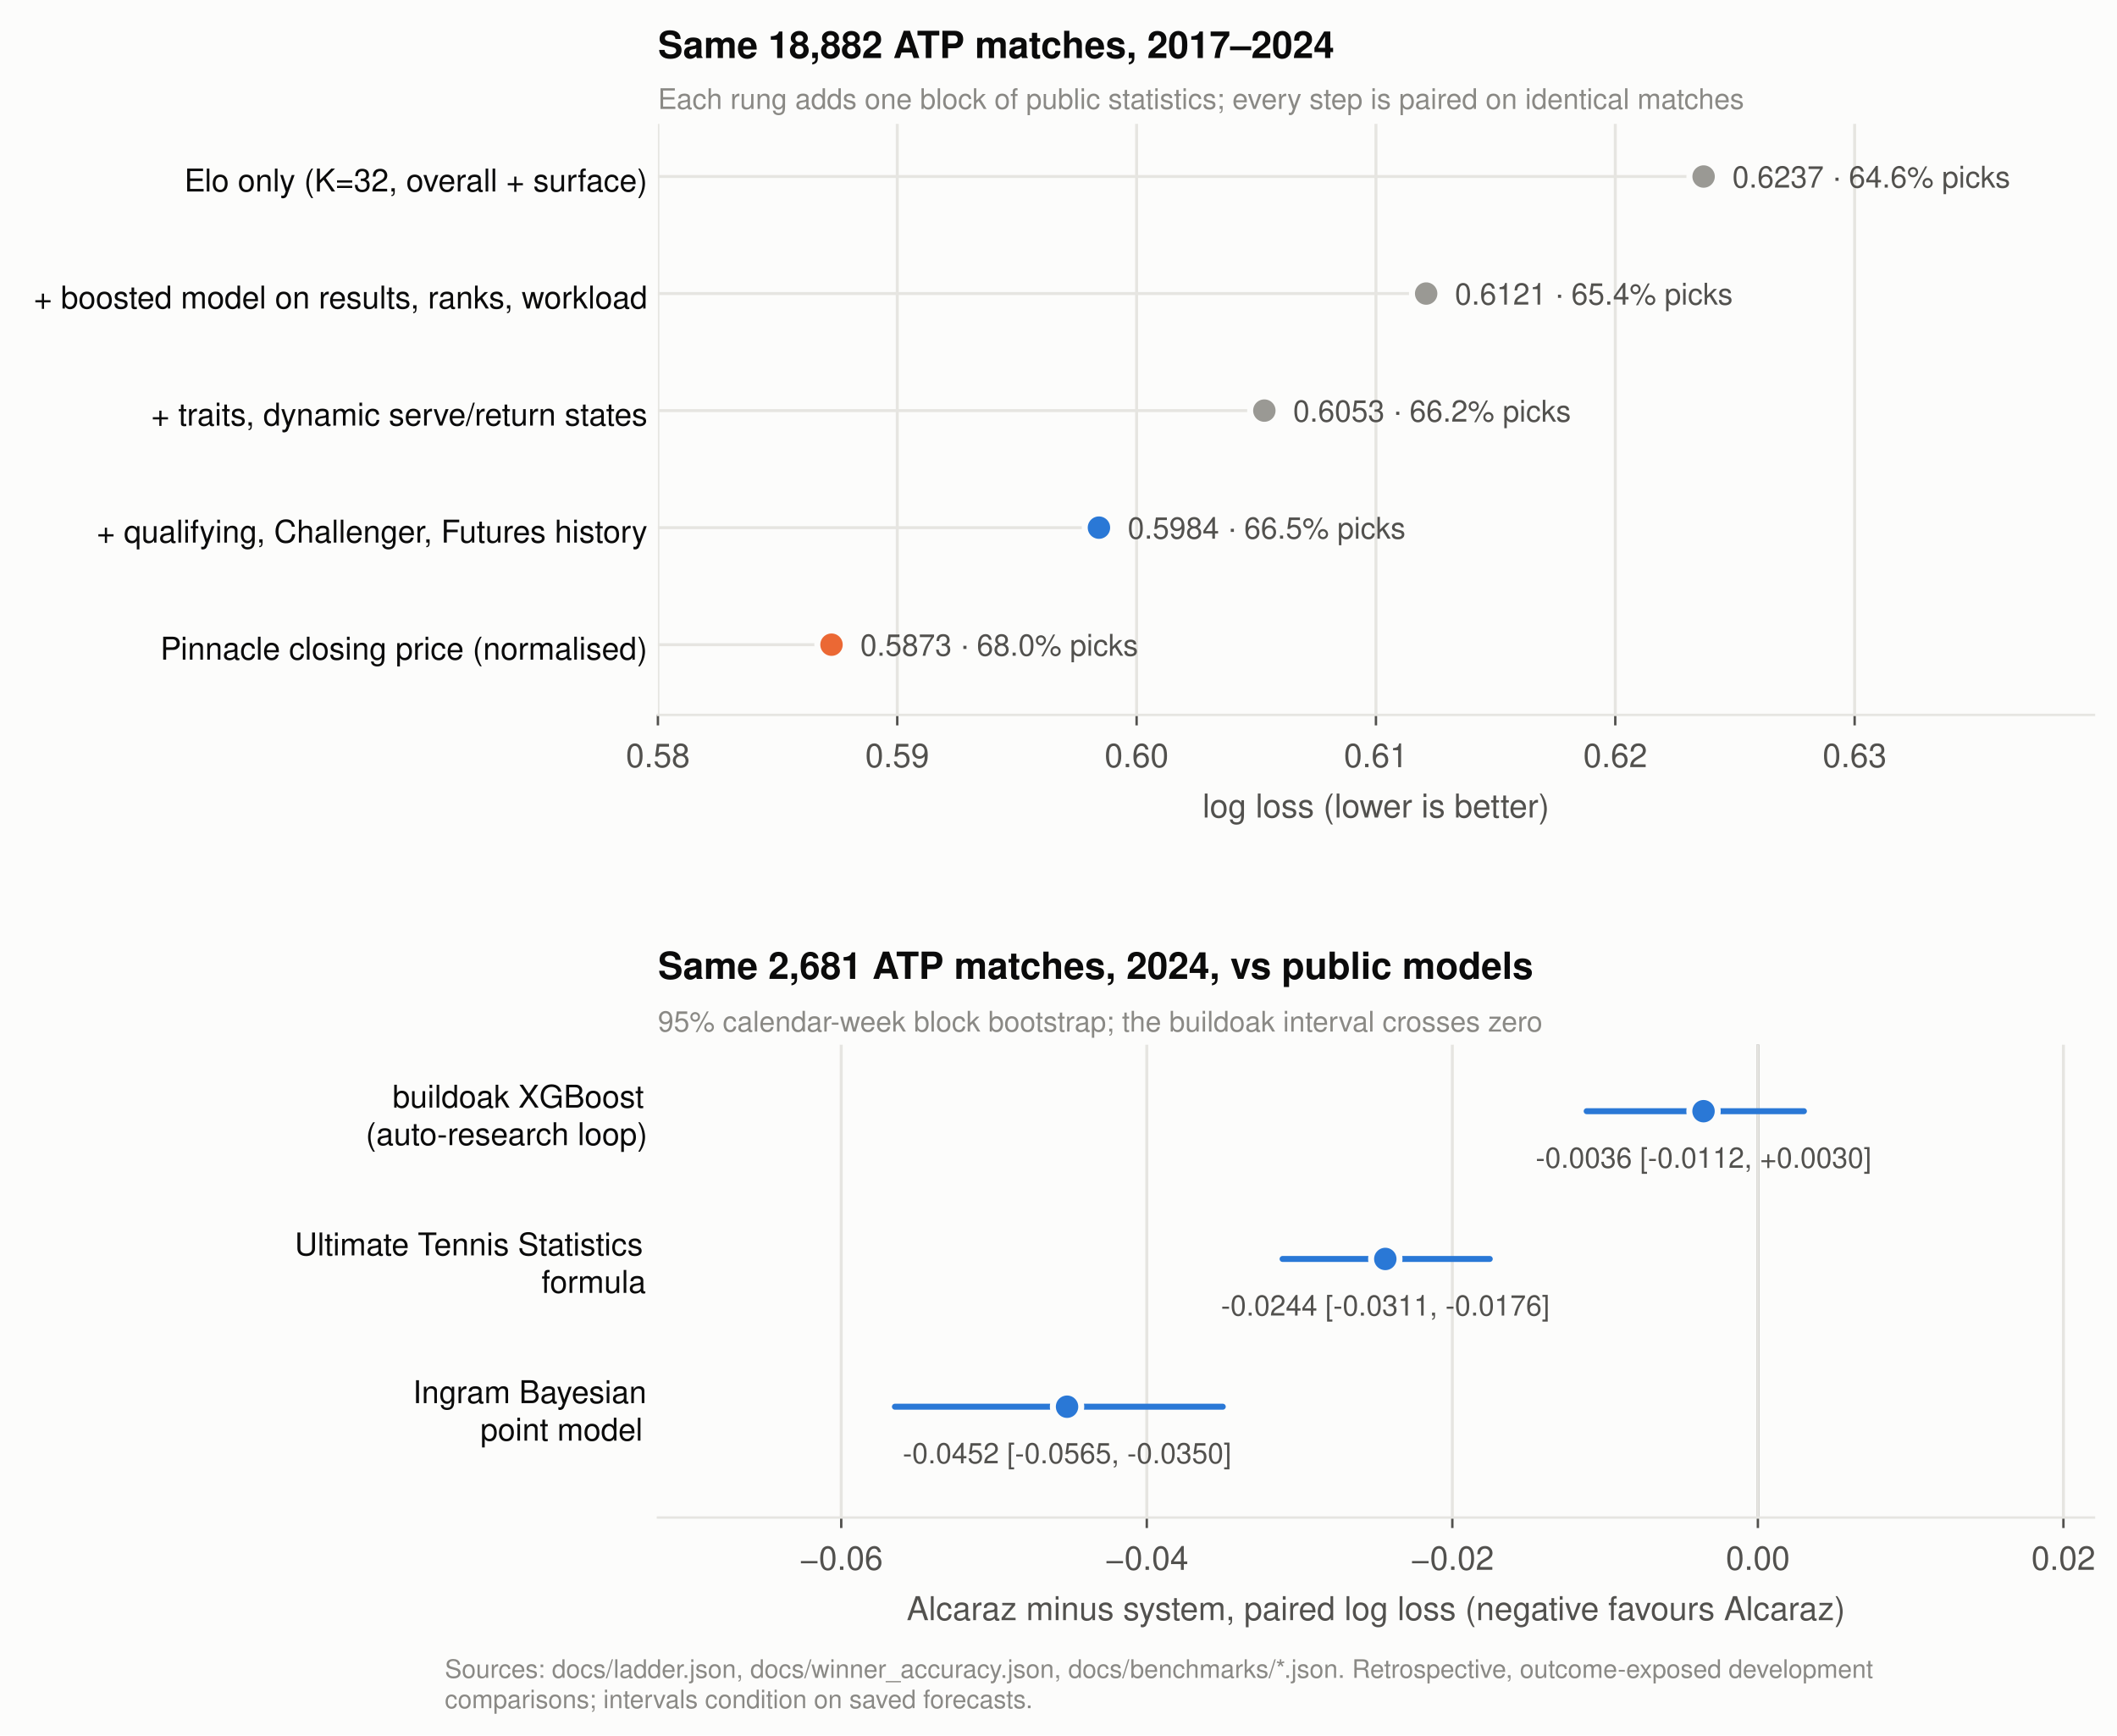
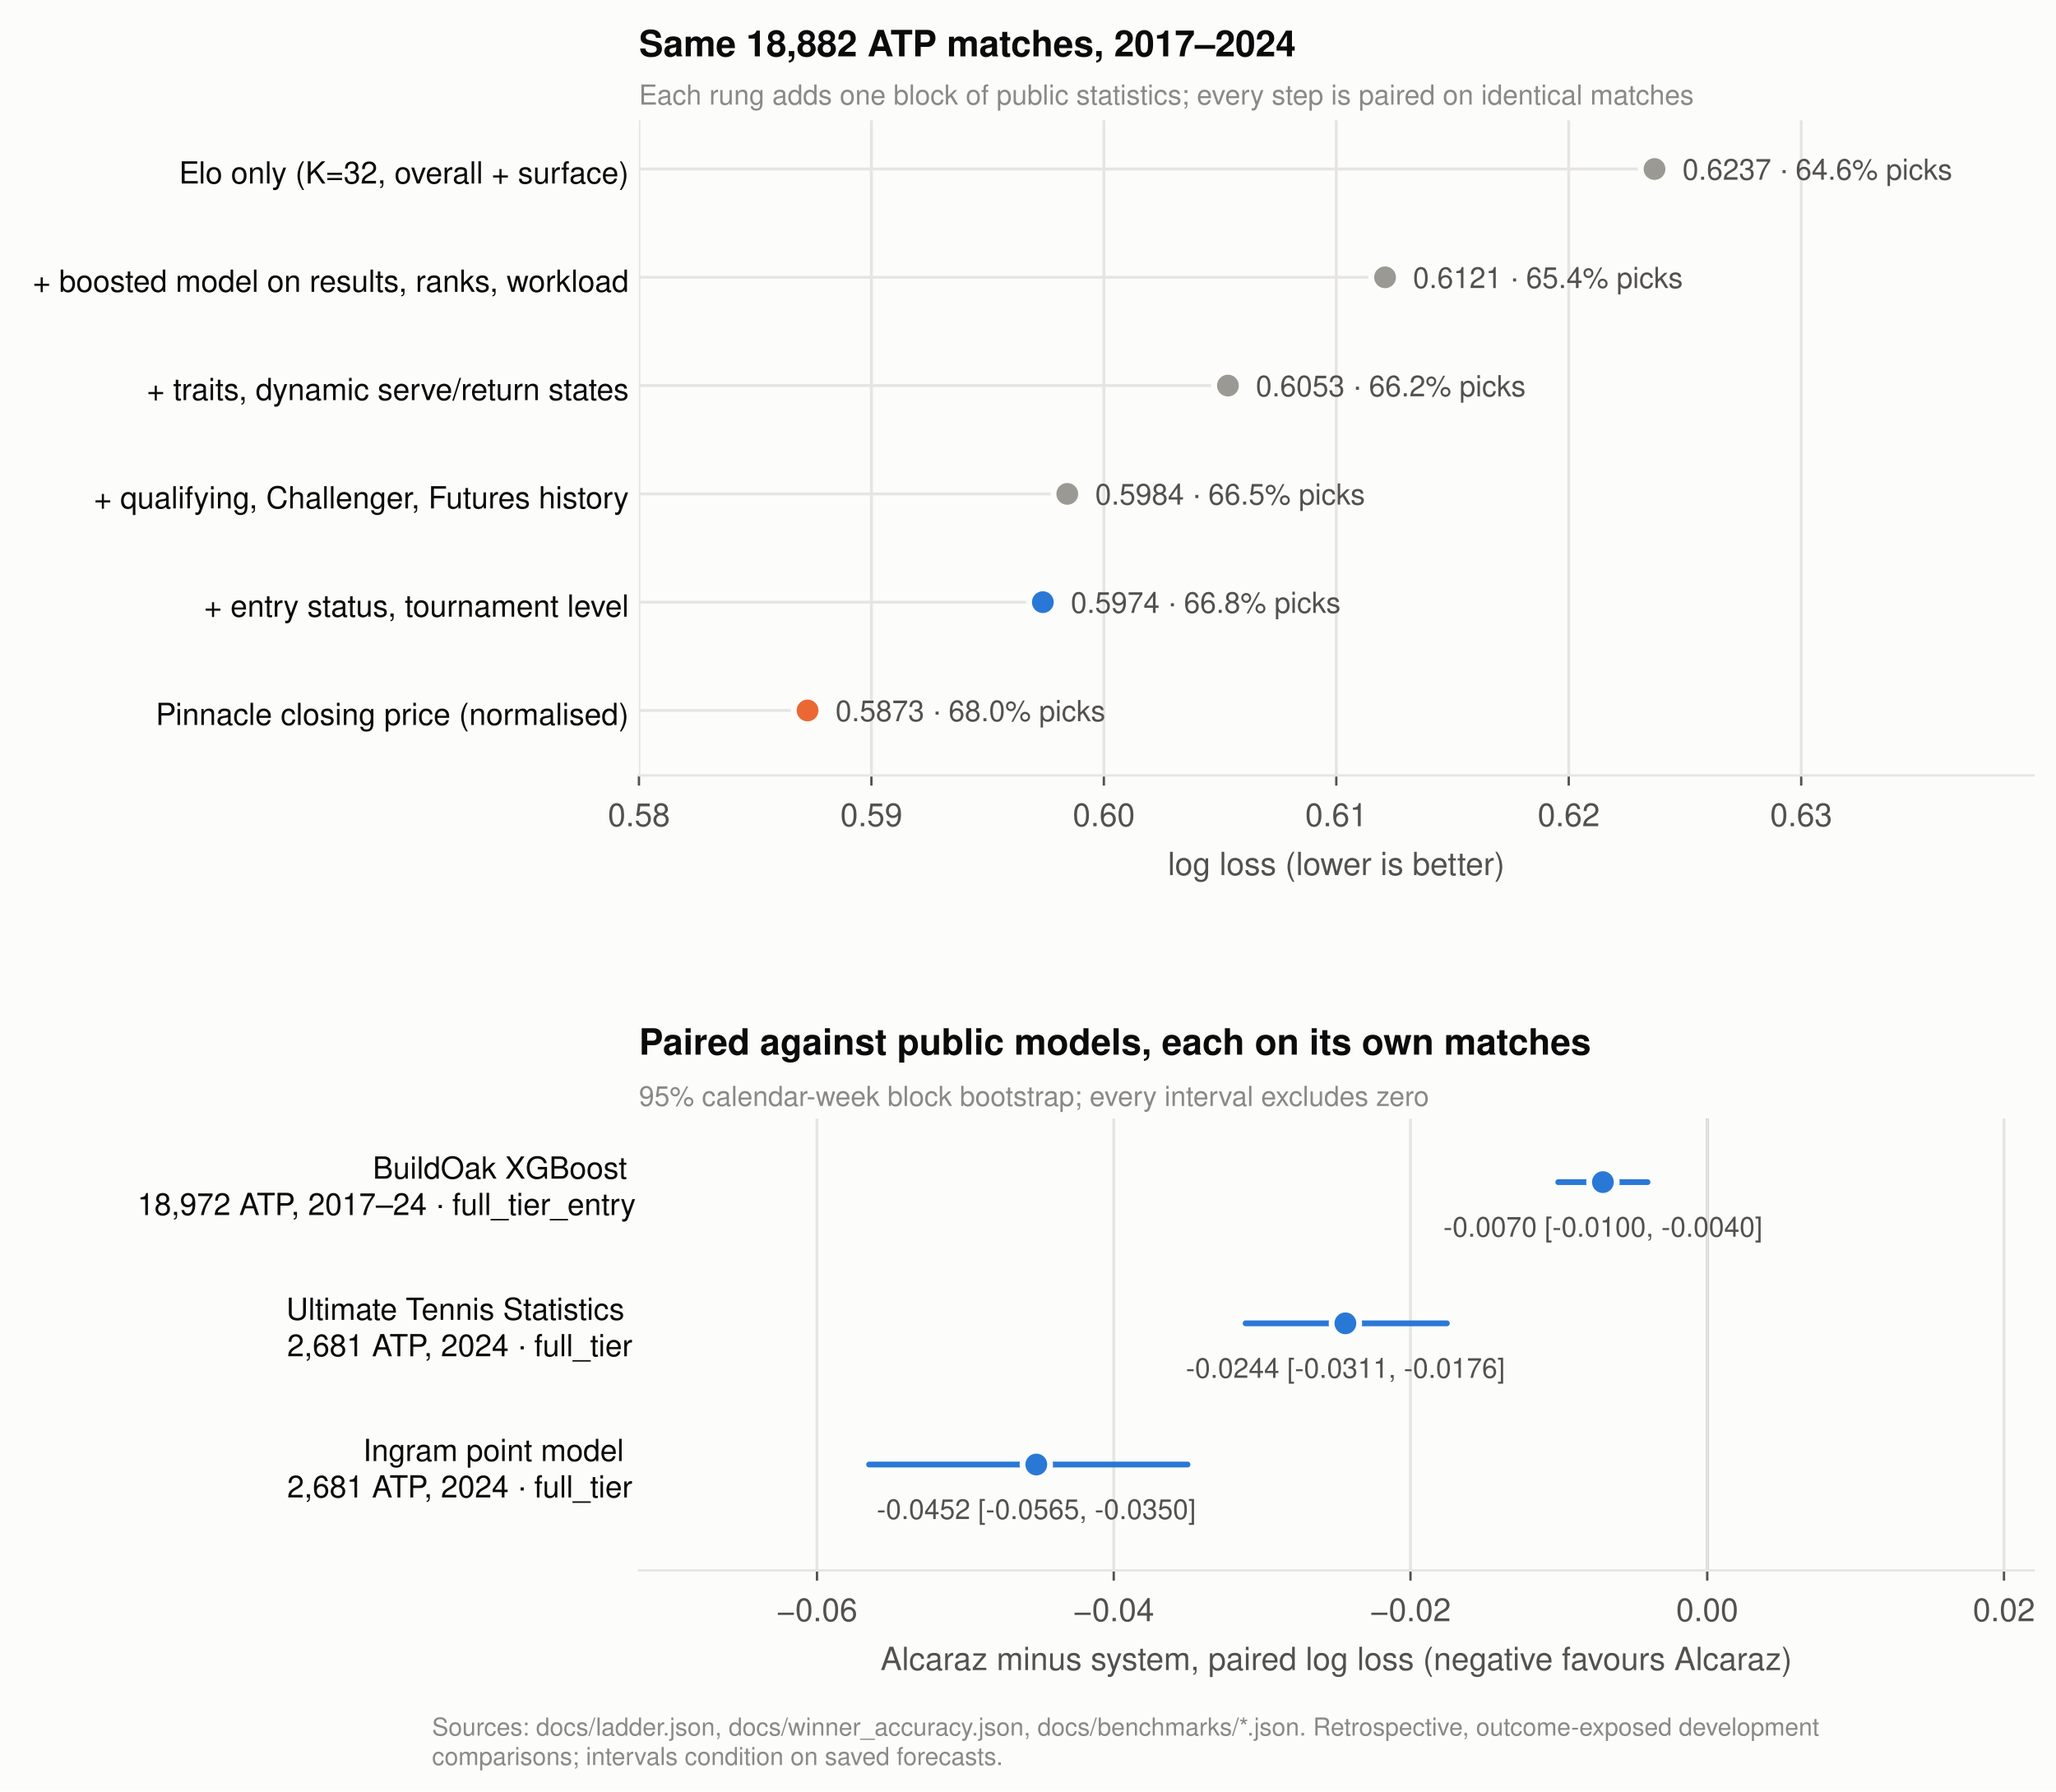
- <svg xmlns="http://www.w3.org/2000/svg" xmlns:xlink="http://www.w3.org/1999/xlink" width="707.422pt" height="579.924pt" viewBox="0 0 707.422 579.924" version="1.1">
+ <svg xmlns="http://www.w3.org/2000/svg" xmlns:xlink="http://www.w3.org/1999/xlink" width="707.422pt" height="616.428pt" viewBox="0 0 707.422 616.428" version="1.1">
  <defs>
    <style type="text/css">*{stroke-linejoin: round; stroke-linecap: butt}</style>
  </defs>
  <g id="figure_1">
    <g id="patch_1">
-       <path d="M 0 579.924  L 707.422 579.924  L 707.422 0  L 0 0  z " style="fill: #fcfcfb" />
+       <path d="M 0 616.428  L 707.422 616.428  L 707.422 0  L 0 0  z " style="fill: #fcfcfb" />
    </g>
    <g id="axes_1">
      <g id="patch_2">
-         <path d="M 219.85 238.884  L 699.73 238.884  L 699.73 41.388  L 219.85 41.388  z " style="fill: #fcfcfb" />
+         <path d="M 219.85 266.81  L 699.73 266.81  L 699.73 41.388  L 219.85 41.388  z " style="fill: #fcfcfb" />
      </g>
      <g id="line2d_1">
-         <path d="M 219.85 58.986  L 569.281 58.986  " clip-path="url(#pa8d1f03fbf)" style="fill: none; stroke: #e6e5e1; stroke-linecap: square" />
+         <path d="M 219.85 58.154  L 569.281 58.154  " clip-path="url(#p350ef74184)" style="fill: none; stroke: #e6e5e1; stroke-linecap: square" />
      </g>
      <g id="line2d_2">
-         <path d="M 219.85 98.094  L 476.568 98.094  " clip-path="url(#pa8d1f03fbf)" style="fill: none; stroke: #e6e5e1; stroke-linecap: square" />
+         <path d="M 219.85 95.414  L 476.568 95.414  " clip-path="url(#p350ef74184)" style="fill: none; stroke: #e6e5e1; stroke-linecap: square" />
      </g>
      <g id="line2d_3">
-         <path d="M 219.85 137.202  L 422.498 137.202  " clip-path="url(#pa8d1f03fbf)" style="fill: none; stroke: #e6e5e1; stroke-linecap: square" />
+         <path d="M 219.85 132.674  L 422.498 132.674  " clip-path="url(#p350ef74184)" style="fill: none; stroke: #e6e5e1; stroke-linecap: square" />
      </g>
      <g id="line2d_4">
-         <path d="M 219.85 176.311  L 367.224 176.311  " clip-path="url(#pa8d1f03fbf)" style="fill: none; stroke: #e6e5e1; stroke-linecap: square" />
+         <path d="M 219.85 169.934  L 367.224 169.934  " clip-path="url(#p350ef74184)" style="fill: none; stroke: #e6e5e1; stroke-linecap: square" />
      </g>
      <g id="line2d_5">
-         <path d="M 219.85 215.419  L 277.862 215.419  " clip-path="url(#pa8d1f03fbf)" style="fill: none; stroke: #e6e5e1; stroke-linecap: square" />
+         <path d="M 219.85 207.194  L 358.821 207.194  " clip-path="url(#p350ef74184)" style="fill: none; stroke: #e6e5e1; stroke-linecap: square" />
+       </g>
+       <g id="line2d_6">
+         <path d="M 219.85 244.454  L 277.862 244.454  " clip-path="url(#p350ef74184)" style="fill: none; stroke: #e6e5e1; stroke-linecap: square" />
      </g>
      <g id="matplotlib.axis_1">
        <g id="xtick_1">
-           <g id="line2d_6">
-             <path d="M 219.85 238.884  L 219.85 41.388  " clip-path="url(#pa8d1f03fbf)" style="fill: none; stroke: #e6e5e1; stroke-linecap: square" />
-           </g>
          <g id="line2d_7">
+             <path d="M 219.85 266.81  L 219.85 41.388  " clip-path="url(#p350ef74184)" style="fill: none; stroke: #e6e5e1; stroke-linecap: square" />
+           </g>
+           <g id="line2d_8">
            <defs>
              <path id="m85d48b26eb" d="M 0 0  L 0 3.5  " style="stroke: #52514e; stroke-width: 0.8" />
            </defs>
            <g>
-               <use xlink:href="#m85d48b26eb" x="219.85" y="238.884" style="fill: #52514e; stroke: #52514e; stroke-width: 0.8" />
+               <use xlink:href="#m85d48b26eb" x="219.85" y="266.81" style="fill: #52514e; stroke: #52514e; stroke-width: 0.8" />
            </g>
          </g>
          <g id="text_1">
-             <text style="font-size: 11px; font-family: 'Helvetica Neue', 'Helvetica', 'Arial', 'DejaVu Sans'; text-anchor: middle; fill: #52514e" x="219.85" y="256.356" transform="rotate(-0 219.8502 256.3557)">0.58</text>
+             <text style="font-size: 11px; font-family: 'Helvetica Neue', 'Helvetica', 'Arial', 'DejaVu Sans'; text-anchor: middle; fill: #52514e" x="219.85" y="284.282" transform="rotate(-0 219.8502 284.2815)">0.58</text>
          </g>
        </g>
        <g id="xtick_2">
-           <g id="line2d_8">
-             <path d="M 299.83 238.884  L 299.83 41.388  " clip-path="url(#pa8d1f03fbf)" style="fill: none; stroke: #e6e5e1; stroke-linecap: square" />
-           </g>
          <g id="line2d_9">
-             <g>
-               <use xlink:href="#m85d48b26eb" x="299.83" y="238.884" style="fill: #52514e; stroke: #52514e; stroke-width: 0.8" />
+             <path d="M 299.83 266.81  L 299.83 41.388  " clip-path="url(#p350ef74184)" style="fill: none; stroke: #e6e5e1; stroke-linecap: square" />
+           </g>
+           <g id="line2d_10">
+             <g>
+               <use xlink:href="#m85d48b26eb" x="299.83" y="266.81" style="fill: #52514e; stroke: #52514e; stroke-width: 0.8" />
            </g>
          </g>
          <g id="text_2">
-             <text style="font-size: 11px; font-family: 'Helvetica Neue', 'Helvetica', 'Arial', 'DejaVu Sans'; text-anchor: middle; fill: #52514e" x="299.83" y="256.356" transform="rotate(-0 299.8302 256.3557)">0.59</text>
+             <text style="font-size: 11px; font-family: 'Helvetica Neue', 'Helvetica', 'Arial', 'DejaVu Sans'; text-anchor: middle; fill: #52514e" x="299.83" y="284.282" transform="rotate(-0 299.8302 284.2815)">0.59</text>
          </g>
        </g>
        <g id="xtick_3">
-           <g id="line2d_10">
-             <path d="M 379.81 238.884  L 379.81 41.388  " clip-path="url(#pa8d1f03fbf)" style="fill: none; stroke: #e6e5e1; stroke-linecap: square" />
-           </g>
          <g id="line2d_11">
-             <g>
-               <use xlink:href="#m85d48b26eb" x="379.81" y="238.884" style="fill: #52514e; stroke: #52514e; stroke-width: 0.8" />
+             <path d="M 379.81 266.81  L 379.81 41.388  " clip-path="url(#p350ef74184)" style="fill: none; stroke: #e6e5e1; stroke-linecap: square" />
+           </g>
+           <g id="line2d_12">
+             <g>
+               <use xlink:href="#m85d48b26eb" x="379.81" y="266.81" style="fill: #52514e; stroke: #52514e; stroke-width: 0.8" />
            </g>
          </g>
          <g id="text_3">
-             <text style="font-size: 11px; font-family: 'Helvetica Neue', 'Helvetica', 'Arial', 'DejaVu Sans'; text-anchor: middle; fill: #52514e" x="379.81" y="256.356" transform="rotate(-0 379.8102 256.3557)">0.60</text>
+             <text style="font-size: 11px; font-family: 'Helvetica Neue', 'Helvetica', 'Arial', 'DejaVu Sans'; text-anchor: middle; fill: #52514e" x="379.81" y="284.282" transform="rotate(-0 379.8102 284.2815)">0.60</text>
          </g>
        </g>
        <g id="xtick_4">
-           <g id="line2d_12">
-             <path d="M 459.79 238.884  L 459.79 41.388  " clip-path="url(#pa8d1f03fbf)" style="fill: none; stroke: #e6e5e1; stroke-linecap: square" />
-           </g>
          <g id="line2d_13">
-             <g>
-               <use xlink:href="#m85d48b26eb" x="459.79" y="238.884" style="fill: #52514e; stroke: #52514e; stroke-width: 0.8" />
+             <path d="M 459.79 266.81  L 459.79 41.388  " clip-path="url(#p350ef74184)" style="fill: none; stroke: #e6e5e1; stroke-linecap: square" />
+           </g>
+           <g id="line2d_14">
+             <g>
+               <use xlink:href="#m85d48b26eb" x="459.79" y="266.81" style="fill: #52514e; stroke: #52514e; stroke-width: 0.8" />
            </g>
          </g>
          <g id="text_4">
-             <text style="font-size: 11px; font-family: 'Helvetica Neue', 'Helvetica', 'Arial', 'DejaVu Sans'; text-anchor: middle; fill: #52514e" x="459.79" y="256.356" transform="rotate(-0 459.7902 256.3557)">0.61</text>
+             <text style="font-size: 11px; font-family: 'Helvetica Neue', 'Helvetica', 'Arial', 'DejaVu Sans'; text-anchor: middle; fill: #52514e" x="459.79" y="284.282" transform="rotate(-0 459.7902 284.2815)">0.61</text>
          </g>
        </g>
        <g id="xtick_5">
-           <g id="line2d_14">
-             <path d="M 539.77 238.884  L 539.77 41.388  " clip-path="url(#pa8d1f03fbf)" style="fill: none; stroke: #e6e5e1; stroke-linecap: square" />
-           </g>
          <g id="line2d_15">
-             <g>
-               <use xlink:href="#m85d48b26eb" x="539.77" y="238.884" style="fill: #52514e; stroke: #52514e; stroke-width: 0.8" />
+             <path d="M 539.77 266.81  L 539.77 41.388  " clip-path="url(#p350ef74184)" style="fill: none; stroke: #e6e5e1; stroke-linecap: square" />
+           </g>
+           <g id="line2d_16">
+             <g>
+               <use xlink:href="#m85d48b26eb" x="539.77" y="266.81" style="fill: #52514e; stroke: #52514e; stroke-width: 0.8" />
            </g>
          </g>
          <g id="text_5">
-             <text style="font-size: 11px; font-family: 'Helvetica Neue', 'Helvetica', 'Arial', 'DejaVu Sans'; text-anchor: middle; fill: #52514e" x="539.77" y="256.356" transform="rotate(-0 539.7702 256.3557)">0.62</text>
+             <text style="font-size: 11px; font-family: 'Helvetica Neue', 'Helvetica', 'Arial', 'DejaVu Sans'; text-anchor: middle; fill: #52514e" x="539.77" y="284.282" transform="rotate(-0 539.7702 284.2815)">0.62</text>
          </g>
        </g>
        <g id="xtick_6">
-           <g id="line2d_16">
-             <path d="M 619.75 238.884  L 619.75 41.388  " clip-path="url(#pa8d1f03fbf)" style="fill: none; stroke: #e6e5e1; stroke-linecap: square" />
-           </g>
          <g id="line2d_17">
-             <g>
-               <use xlink:href="#m85d48b26eb" x="619.75" y="238.884" style="fill: #52514e; stroke: #52514e; stroke-width: 0.8" />
+             <path d="M 619.75 266.81  L 619.75 41.388  " clip-path="url(#p350ef74184)" style="fill: none; stroke: #e6e5e1; stroke-linecap: square" />
+           </g>
+           <g id="line2d_18">
+             <g>
+               <use xlink:href="#m85d48b26eb" x="619.75" y="266.81" style="fill: #52514e; stroke: #52514e; stroke-width: 0.8" />
            </g>
          </g>
          <g id="text_6">
-             <text style="font-size: 11px; font-family: 'Helvetica Neue', 'Helvetica', 'Arial', 'DejaVu Sans'; text-anchor: middle; fill: #52514e" x="619.75" y="256.356" transform="rotate(-0 619.7502 256.3557)">0.63</text>
+             <text style="font-size: 11px; font-family: 'Helvetica Neue', 'Helvetica', 'Arial', 'DejaVu Sans'; text-anchor: middle; fill: #52514e" x="619.75" y="284.282" transform="rotate(-0 619.7502 284.2815)">0.63</text>
          </g>
        </g>
        <g id="text_7">
-           <text style="font-size: 11px; font-family: 'Helvetica Neue', 'Helvetica', 'Arial', 'DejaVu Sans'; text-anchor: middle; fill: #52514e" x="459.79" y="273.171" transform="rotate(-0 459.7902 273.1707)">log loss (lower is better)</text>
+           <text style="font-size: 11px; font-family: 'Helvetica Neue', 'Helvetica', 'Arial', 'DejaVu Sans'; text-anchor: middle; fill: #52514e" x="459.79" y="301.097" transform="rotate(-0 459.7902 301.0965)">log loss (lower is better)</text>
        </g>
      </g>
      <g id="matplotlib.axis_2">
        <g id="ytick_1">
-           <g id="line2d_18" />
+           <g id="line2d_19" />
          <g id="text_8">
-             <text style="font-size: 10.5px; font-family: 'Helvetica Neue', 'Helvetica', 'Arial', 'DejaVu Sans'; text-anchor: end; fill: #0b0b0b" x="216.35" y="63.984" transform="rotate(-0 216.3502 63.98417)">Elo only (K=32, overall + surface)</text>
+             <text style="font-size: 10.5px; font-family: 'Helvetica Neue', 'Helvetica', 'Arial', 'DejaVu Sans'; text-anchor: end; fill: #0b0b0b" x="216.35" y="63.152" transform="rotate(-0 216.3502 63.15243)">Elo only (K=32, overall + surface)</text>
          </g>
        </g>
        <g id="ytick_2">
-           <g id="line2d_19" />
+           <g id="line2d_20" />
          <g id="text_9">
-             <text style="font-size: 10.5px; font-family: 'Helvetica Neue', 'Helvetica', 'Arial', 'DejaVu Sans'; text-anchor: end; fill: #0b0b0b" x="216.35" y="103.092" transform="rotate(-0 216.3502 103.0923)">+ boosted model on results, ranks, workload</text>
+             <text style="font-size: 10.5px; font-family: 'Helvetica Neue', 'Helvetica', 'Arial', 'DejaVu Sans'; text-anchor: end; fill: #0b0b0b" x="216.35" y="100.412" transform="rotate(-0 216.3502 100.4123)">+ boosted model on results, ranks, workload</text>
          </g>
        </g>
        <g id="ytick_3">
-           <g id="line2d_20" />
+           <g id="line2d_21" />
          <g id="text_10">
-             <text style="font-size: 10.5px; font-family: 'Helvetica Neue', 'Helvetica', 'Arial', 'DejaVu Sans'; text-anchor: end; fill: #0b0b0b" x="216.35" y="142.2" transform="rotate(-0 216.3502 142.2005)">+ traits, dynamic serve/return states</text>
+             <text style="font-size: 10.5px; font-family: 'Helvetica Neue', 'Helvetica', 'Arial', 'DejaVu Sans'; text-anchor: end; fill: #0b0b0b" x="216.35" y="137.672" transform="rotate(-0 216.3502 137.6721)">+ traits, dynamic serve/return states</text>
          </g>
        </g>
        <g id="ytick_4">
-           <g id="line2d_21" />
+           <g id="line2d_22" />
          <g id="text_11">
-             <text style="font-size: 10.5px; font-family: 'Helvetica Neue', 'Helvetica', 'Arial', 'DejaVu Sans'; text-anchor: end; fill: #0b0b0b" x="216.35" y="181.309" transform="rotate(-0 216.3502 181.3086)">+ qualifying, Challenger, Futures history</text>
+             <text style="font-size: 10.5px; font-family: 'Helvetica Neue', 'Helvetica', 'Arial', 'DejaVu Sans'; text-anchor: end; fill: #0b0b0b" x="216.35" y="174.932" transform="rotate(-0 216.3502 174.9319)">+ qualifying, Challenger, Futures history</text>
          </g>
        </g>
        <g id="ytick_5">
-           <g id="line2d_22" />
+           <g id="line2d_23" />
          <g id="text_12">
-             <text style="font-size: 10.5px; font-family: 'Helvetica Neue', 'Helvetica', 'Arial', 'DejaVu Sans'; text-anchor: end; fill: #0b0b0b" x="216.35" y="220.417" transform="rotate(-0 216.3502 220.4168)">Pinnacle closing price (normalised)</text>
+             <text style="font-size: 10.5px; font-family: 'Helvetica Neue', 'Helvetica', 'Arial', 'DejaVu Sans'; text-anchor: end; fill: #0b0b0b" x="216.35" y="212.192" transform="rotate(-0 216.3502 212.1918)">+ entry status, tournament level</text>
+           </g>
+         </g>
+         <g id="ytick_6">
+           <g id="line2d_24" />
+           <g id="text_13">
+             <text style="font-size: 10.5px; font-family: 'Helvetica Neue', 'Helvetica', 'Arial', 'DejaVu Sans'; text-anchor: end; fill: #0b0b0b" x="216.35" y="249.452" transform="rotate(-0 216.3502 249.4516)">Pinnacle closing price (normalised)</text>
          </g>
        </g>
      </g>
      <g id="patch_3">
-         <path d="M 219.85 238.884  L 699.73 238.884  " style="fill: none; stroke: #e6e5e1; stroke-width: 0.8; stroke-linejoin: miter; stroke-linecap: square" />
+         <path d="M 219.85 266.81  L 699.73 266.81  " style="fill: none; stroke: #e6e5e1; stroke-width: 0.8; stroke-linejoin: miter; stroke-linecap: square" />
      </g>
      <g id="PathCollection_1">
        <defs>
          <path id="meb707d2c64" d="M 0 4.743  C 1.258 4.743 2.465 4.244 3.354 3.354  C 4.244 2.465 4.743 1.258 4.743 0  C 4.743 -1.258 4.244 -2.465 3.354 -3.354  C 2.465 -4.244 1.258 -4.743 0 -4.743  C -1.258 -4.743 -2.465 -4.244 -3.354 -3.354  C -4.244 -2.465 -4.743 -1.258 -4.743 0  C -4.743 1.258 -4.244 2.465 -3.354 3.354  C -2.465 4.244 -1.258 4.743 0 4.743  z " style="stroke: #fcfcfb; stroke-width: 2" />
        </defs>
-         <g clip-path="url(#pa8d1f03fbf)">
-           <use xlink:href="#meb707d2c64" x="569.281" y="58.986" style="fill: #9a9994; stroke: #fcfcfb; stroke-width: 2" />
-         </g>
-       </g>
-       <g id="text_13">
-         <text style="font-size: 10px; font-family: 'Helvetica Neue', 'Helvetica', 'Arial', 'DejaVu Sans'; text-anchor: start; fill: #52514e" x="578.878" y="62.681" transform="rotate(-0 578.8783 62.68117)">0.6237   ·   64.6% picks</text>
+         <g clip-path="url(#p350ef74184)">
+           <use xlink:href="#meb707d2c64" x="569.281" y="58.154" style="fill: #9a9994; stroke: #fcfcfb; stroke-width: 2" />
+         </g>
+       </g>
+       <g id="text_14">
+         <text style="font-size: 10px; font-family: 'Helvetica Neue', 'Helvetica', 'Arial', 'DejaVu Sans'; text-anchor: start; fill: #52514e" x="578.878" y="61.849" transform="rotate(-0 578.8783 61.84943)">0.6237   ·   64.6% picks</text>
      </g>
      <g id="PathCollection_2">
-         <g clip-path="url(#pa8d1f03fbf)">
-           <use xlink:href="#meb707d2c64" x="476.568" y="98.094" style="fill: #9a9994; stroke: #fcfcfb; stroke-width: 2" />
-         </g>
-       </g>
-       <g id="text_14">
-         <text style="font-size: 10px; font-family: 'Helvetica Neue', 'Helvetica', 'Arial', 'DejaVu Sans'; text-anchor: start; fill: #52514e" x="486.165" y="101.789" transform="rotate(-0 486.1653 101.7893)">0.6121   ·   65.4% picks</text>
+         <g clip-path="url(#p350ef74184)">
+           <use xlink:href="#meb707d2c64" x="476.568" y="95.414" style="fill: #9a9994; stroke: #fcfcfb; stroke-width: 2" />
+         </g>
+       </g>
+       <g id="text_15">
+         <text style="font-size: 10px; font-family: 'Helvetica Neue', 'Helvetica', 'Arial', 'DejaVu Sans'; text-anchor: start; fill: #52514e" x="486.165" y="99.109" transform="rotate(-0 486.1653 99.10927)">0.6121   ·   65.4% picks</text>
      </g>
      <g id="PathCollection_3">
-         <g clip-path="url(#pa8d1f03fbf)">
-           <use xlink:href="#meb707d2c64" x="422.498" y="137.202" style="fill: #9a9994; stroke: #fcfcfb; stroke-width: 2" />
-         </g>
-       </g>
-       <g id="text_15">
-         <text style="font-size: 10px; font-family: 'Helvetica Neue', 'Helvetica', 'Arial', 'DejaVu Sans'; text-anchor: start; fill: #52514e" x="432.095" y="140.897" transform="rotate(-0 432.0954 140.8975)">0.6053   ·   66.2% picks</text>
+         <g clip-path="url(#p350ef74184)">
+           <use xlink:href="#meb707d2c64" x="422.498" y="132.674" style="fill: #9a9994; stroke: #fcfcfb; stroke-width: 2" />
+         </g>
+       </g>
+       <g id="text_16">
+         <text style="font-size: 10px; font-family: 'Helvetica Neue', 'Helvetica', 'Arial', 'DejaVu Sans'; text-anchor: start; fill: #52514e" x="432.095" y="136.369" transform="rotate(-0 432.0954 136.3691)">0.6053   ·   66.2% picks</text>
      </g>
      <g id="PathCollection_4">
+         <g clip-path="url(#p350ef74184)">
+           <use xlink:href="#meb707d2c64" x="367.224" y="169.934" style="fill: #9a9994; stroke: #fcfcfb; stroke-width: 2" />
+         </g>
+       </g>
+       <g id="text_17">
+         <text style="font-size: 10px; font-family: 'Helvetica Neue', 'Helvetica', 'Arial', 'DejaVu Sans'; text-anchor: start; fill: #52514e" x="376.822" y="173.629" transform="rotate(-0 376.822 173.6289)">0.5984   ·   66.5% picks</text>
+       </g>
+       <g id="PathCollection_5">
        <defs>
          <path id="mb6e0487414" d="M 0 4.743  C 1.258 4.743 2.465 4.244 3.354 3.354  C 4.244 2.465 4.743 1.258 4.743 0  C 4.743 -1.258 4.244 -2.465 3.354 -3.354  C 2.465 -4.244 1.258 -4.743 0 -4.743  C -1.258 -4.743 -2.465 -4.244 -3.354 -3.354  C -4.244 -2.465 -4.743 -1.258 -4.743 0  C -4.743 1.258 -4.244 2.465 -3.354 3.354  C -2.465 4.244 -1.258 4.743 0 4.743  z " style="stroke: #fcfcfb; stroke-width: 2" />
        </defs>
-         <g clip-path="url(#pa8d1f03fbf)">
-           <use xlink:href="#mb6e0487414" x="367.224" y="176.311" style="fill: #2a78d6; stroke: #fcfcfb; stroke-width: 2" />
-         </g>
-       </g>
-       <g id="text_16">
-         <text style="font-size: 10px; font-family: 'Helvetica Neue', 'Helvetica', 'Arial', 'DejaVu Sans'; text-anchor: start; fill: #52514e" x="376.822" y="180.006" transform="rotate(-0 376.822 180.0056)">0.5984   ·   66.5% picks</text>
-       </g>
-       <g id="PathCollection_5">
+         <g clip-path="url(#p350ef74184)">
+           <use xlink:href="#mb6e0487414" x="358.821" y="207.194" style="fill: #2a78d6; stroke: #fcfcfb; stroke-width: 2" />
+         </g>
+       </g>
+       <g id="text_18">
+         <text style="font-size: 10px; font-family: 'Helvetica Neue', 'Helvetica', 'Arial', 'DejaVu Sans'; text-anchor: start; fill: #52514e" x="368.418" y="210.889" transform="rotate(-0 368.4183 210.8888)">0.5974   ·   66.8% picks</text>
+       </g>
+       <g id="PathCollection_6">
        <defs>
          <path id="m735136c907" d="M 0 4.743  C 1.258 4.743 2.465 4.244 3.354 3.354  C 4.244 2.465 4.743 1.258 4.743 0  C 4.743 -1.258 4.244 -2.465 3.354 -3.354  C 2.465 -4.244 1.258 -4.743 0 -4.743  C -1.258 -4.743 -2.465 -4.244 -3.354 -3.354  C -4.244 -2.465 -4.743 -1.258 -4.743 0  C -4.743 1.258 -4.244 2.465 -3.354 3.354  C -2.465 4.244 -1.258 4.743 0 4.743  z " style="stroke: #fcfcfb; stroke-width: 2" />
        </defs>
-         <g clip-path="url(#pa8d1f03fbf)">
-           <use xlink:href="#m735136c907" x="277.862" y="215.419" style="fill: #eb6834; stroke: #fcfcfb; stroke-width: 2" />
-         </g>
-       </g>
-       <g id="text_17">
-         <text style="font-size: 10px; font-family: 'Helvetica Neue', 'Helvetica', 'Arial', 'DejaVu Sans'; text-anchor: start; fill: #52514e" x="287.459" y="219.114" transform="rotate(-0 287.4592 219.1138)">0.5873   ·   68.0% picks</text>
-       </g>
-       <g id="text_18">
-         <text style="font-size: 9.5px; font-family: 'Helvetica Neue', 'Helvetica', 'Arial', 'DejaVu Sans'; text-anchor: start; fill: #8a8985" x="219.85" y="36.402" transform="rotate(-0 219.8502 36.40156)">Each rung adds one block of public statistics; every step is paired on identical matches</text>
+         <g clip-path="url(#p350ef74184)">
+           <use xlink:href="#m735136c907" x="277.862" y="244.454" style="fill: #eb6834; stroke: #fcfcfb; stroke-width: 2" />
+         </g>
      </g>
      <g id="text_19">
+         <text style="font-size: 10px; font-family: 'Helvetica Neue', 'Helvetica', 'Arial', 'DejaVu Sans'; text-anchor: start; fill: #52514e" x="287.459" y="248.149" transform="rotate(-0 287.4592 248.1486)">0.5873   ·   68.0% picks</text>
+       </g>
+       <g id="text_20">
+         <text style="font-size: 9.5px; font-family: 'Helvetica Neue', 'Helvetica', 'Arial', 'DejaVu Sans'; text-anchor: start; fill: #8a8985" x="219.85" y="35.983" transform="rotate(-0 219.8502 35.98267)">Each rung adds one block of public statistics; every step is paired on identical matches</text>
+       </g>
+       <g id="text_21">
        <text style="font-weight: 700; font-size: 12.5px; font-family: 'Helvetica Neue', 'Helvetica', 'Arial', 'DejaVu Sans'; text-anchor: start; fill: #0b0b0b" x="219.85" y="19.387" transform="rotate(-0 219.8502 19.3875)">Same 18,882 ATP matches, 2017–2024</text>
      </g>
    </g>
    <g id="axes_2">
      <g id="patch_4">
-         <path d="M 219.85 507.084  L 699.73 507.084  L 699.73 349.087  L 219.85 349.087  z " style="fill: #fcfcfb" />
-       </g>
-       <g id="line2d_23">
-         <path d="M 587.418 507.084  L 587.418 349.087  " clip-path="url(#pebff1aca86)" style="fill: none; stroke: #8a8985; stroke-linecap: square" />
+         <path d="M 219.85 540.347  L 699.73 540.347  L 699.73 384.884  L 219.85 384.884  z " style="fill: #fcfcfb" />
+       </g>
+       <g id="line2d_25">
+         <path d="M 587.418 540.347  L 587.418 384.884  " clip-path="url(#p13b20f025a)" style="fill: none; stroke: #8a8985; stroke-linecap: square" />
      </g>
      <g id="matplotlib.axis_3">
        <g id="xtick_7">
-           <g id="line2d_24">
-             <path d="M 281.111 507.084  L 281.111 349.087  " clip-path="url(#pebff1aca86)" style="fill: none; stroke: #e6e5e1; stroke-linecap: square" />
-           </g>
-           <g id="line2d_25">
-             <g>
-               <use xlink:href="#m85d48b26eb" x="281.111" y="507.084" style="fill: #52514e; stroke: #52514e; stroke-width: 0.8" />
-             </g>
-           </g>
-           <g id="text_20">
-             <text style="font-size: 11px; font-family: 'Helvetica Neue', 'Helvetica', 'Arial', 'DejaVu Sans'; text-anchor: middle; fill: #52514e" x="281.111" y="524.556" transform="rotate(-0 281.1114 524.5555)">−0.06</text>
+           <g id="line2d_26">
+             <path d="M 281.111 540.347  L 281.111 384.884  " clip-path="url(#p13b20f025a)" style="fill: none; stroke: #e6e5e1; stroke-linecap: square" />
+           </g>
+           <g id="line2d_27">
+             <g>
+               <use xlink:href="#m85d48b26eb" x="281.111" y="540.347" style="fill: #52514e; stroke: #52514e; stroke-width: 0.8" />
+             </g>
+           </g>
+           <g id="text_22">
+             <text style="font-size: 11px; font-family: 'Helvetica Neue', 'Helvetica', 'Arial', 'DejaVu Sans'; text-anchor: middle; fill: #52514e" x="281.111" y="557.819" transform="rotate(-0 281.1114 557.8195)">−0.06</text>
          </g>
        </g>
        <g id="xtick_8">
-           <g id="line2d_26">
-             <path d="M 383.214 507.084  L 383.214 349.087  " clip-path="url(#pebff1aca86)" style="fill: none; stroke: #e6e5e1; stroke-linecap: square" />
-           </g>
-           <g id="line2d_27">
-             <g>
-               <use xlink:href="#m85d48b26eb" x="383.214" y="507.084" style="fill: #52514e; stroke: #52514e; stroke-width: 0.8" />
-             </g>
-           </g>
-           <g id="text_21">
-             <text style="font-size: 11px; font-family: 'Helvetica Neue', 'Helvetica', 'Arial', 'DejaVu Sans'; text-anchor: middle; fill: #52514e" x="383.214" y="524.556" transform="rotate(-0 383.2136 524.5555)">−0.04</text>
+           <g id="line2d_28">
+             <path d="M 383.214 540.347  L 383.214 384.884  " clip-path="url(#p13b20f025a)" style="fill: none; stroke: #e6e5e1; stroke-linecap: square" />
+           </g>
+           <g id="line2d_29">
+             <g>
+               <use xlink:href="#m85d48b26eb" x="383.214" y="540.347" style="fill: #52514e; stroke: #52514e; stroke-width: 0.8" />
+             </g>
+           </g>
+           <g id="text_23">
+             <text style="font-size: 11px; font-family: 'Helvetica Neue', 'Helvetica', 'Arial', 'DejaVu Sans'; text-anchor: middle; fill: #52514e" x="383.214" y="557.819" transform="rotate(-0 383.2136 557.8195)">−0.04</text>
          </g>
        </g>
        <g id="xtick_9">
-           <g id="line2d_28">
-             <path d="M 485.316 507.084  L 485.316 349.087  " clip-path="url(#pebff1aca86)" style="fill: none; stroke: #e6e5e1; stroke-linecap: square" />
-           </g>
-           <g id="line2d_29">
-             <g>
-               <use xlink:href="#m85d48b26eb" x="485.316" y="507.084" style="fill: #52514e; stroke: #52514e; stroke-width: 0.8" />
-             </g>
-           </g>
-           <g id="text_22">
-             <text style="font-size: 11px; font-family: 'Helvetica Neue', 'Helvetica', 'Arial', 'DejaVu Sans'; text-anchor: middle; fill: #52514e" x="485.316" y="524.556" transform="rotate(-0 485.3157 524.5555)">−0.02</text>
+           <g id="line2d_30">
+             <path d="M 485.316 540.347  L 485.316 384.884  " clip-path="url(#p13b20f025a)" style="fill: none; stroke: #e6e5e1; stroke-linecap: square" />
+           </g>
+           <g id="line2d_31">
+             <g>
+               <use xlink:href="#m85d48b26eb" x="485.316" y="540.347" style="fill: #52514e; stroke: #52514e; stroke-width: 0.8" />
+             </g>
+           </g>
+           <g id="text_24">
+             <text style="font-size: 11px; font-family: 'Helvetica Neue', 'Helvetica', 'Arial', 'DejaVu Sans'; text-anchor: middle; fill: #52514e" x="485.316" y="557.819" transform="rotate(-0 485.3157 557.8195)">−0.02</text>
          </g>
        </g>
        <g id="xtick_10">
-           <g id="line2d_30">
-             <path d="M 587.418 507.084  L 587.418 349.087  " clip-path="url(#pebff1aca86)" style="fill: none; stroke: #e6e5e1; stroke-linecap: square" />
-           </g>
-           <g id="line2d_31">
-             <g>
-               <use xlink:href="#m85d48b26eb" x="587.418" y="507.084" style="fill: #52514e; stroke: #52514e; stroke-width: 0.8" />
-             </g>
-           </g>
-           <g id="text_23">
-             <text style="font-size: 11px; font-family: 'Helvetica Neue', 'Helvetica', 'Arial', 'DejaVu Sans'; text-anchor: middle; fill: #52514e" x="587.418" y="524.556" transform="rotate(-0 587.4178 524.5555)">0.00</text>
+           <g id="line2d_32">
+             <path d="M 587.418 540.347  L 587.418 384.884  " clip-path="url(#p13b20f025a)" style="fill: none; stroke: #e6e5e1; stroke-linecap: square" />
+           </g>
+           <g id="line2d_33">
+             <g>
+               <use xlink:href="#m85d48b26eb" x="587.418" y="540.347" style="fill: #52514e; stroke: #52514e; stroke-width: 0.8" />
+             </g>
+           </g>
+           <g id="text_25">
+             <text style="font-size: 11px; font-family: 'Helvetica Neue', 'Helvetica', 'Arial', 'DejaVu Sans'; text-anchor: middle; fill: #52514e" x="587.418" y="557.819" transform="rotate(-0 587.4178 557.8195)">0.00</text>
          </g>
        </g>
        <g id="xtick_11">
-           <g id="line2d_32">
-             <path d="M 689.52 507.084  L 689.52 349.087  " clip-path="url(#pebff1aca86)" style="fill: none; stroke: #e6e5e1; stroke-linecap: square" />
-           </g>
-           <g id="line2d_33">
-             <g>
-               <use xlink:href="#m85d48b26eb" x="689.52" y="507.084" style="fill: #52514e; stroke: #52514e; stroke-width: 0.8" />
-             </g>
-           </g>
-           <g id="text_24">
-             <text style="font-size: 11px; font-family: 'Helvetica Neue', 'Helvetica', 'Arial', 'DejaVu Sans'; text-anchor: middle; fill: #52514e" x="689.52" y="524.556" transform="rotate(-0 689.5199 524.5555)">0.02</text>
-           </g>
-         </g>
-         <g id="text_25">
-           <text style="font-size: 11px; font-family: 'Helvetica Neue', 'Helvetica', 'Arial', 'DejaVu Sans'; text-anchor: middle; fill: #52514e" x="459.79" y="541.37" transform="rotate(-0 459.7902 541.3705)">Alcaraz minus system, paired log loss (negative favours Alcaraz)</text>
+           <g id="line2d_34">
+             <path d="M 689.52 540.347  L 689.52 384.884  " clip-path="url(#p13b20f025a)" style="fill: none; stroke: #e6e5e1; stroke-linecap: square" />
+           </g>
+           <g id="line2d_35">
+             <g>
+               <use xlink:href="#m85d48b26eb" x="689.52" y="540.347" style="fill: #52514e; stroke: #52514e; stroke-width: 0.8" />
+             </g>
+           </g>
+           <g id="text_26">
+             <text style="font-size: 11px; font-family: 'Helvetica Neue', 'Helvetica', 'Arial', 'DejaVu Sans'; text-anchor: middle; fill: #52514e" x="689.52" y="557.819" transform="rotate(-0 689.5199 557.8195)">0.02</text>
+           </g>
+         </g>
+         <g id="text_27">
+           <text style="font-size: 11px; font-family: 'Helvetica Neue', 'Helvetica', 'Arial', 'DejaVu Sans'; text-anchor: middle; fill: #52514e" x="459.79" y="574.635" transform="rotate(-0 459.7902 574.6345)">Alcaraz minus system, paired log loss (negative favours Alcaraz)</text>
        </g>
      </g>
      <g id="matplotlib.axis_4">
-         <g id="ytick_6">
-           <g id="line2d_34" />
-           <g id="text_26">
-             <text style="font-size: 10.5px; font-family: 'Helvetica Neue', 'Helvetica', 'Arial', 'DejaVu Sans'; fill: #0b0b0b" transform="translate(131.1722 370.1131)">buildoak XGBoost</text>
-             <text style="font-size: 10.5px; font-family: 'Helvetica Neue', 'Helvetica', 'Arial', 'DejaVu Sans'; fill: #0b0b0b" transform="translate(122.2242 382.6396)">(auto-research loop)</text>
-           </g>
-         </g>
        <g id="ytick_7">
-           <g id="line2d_35" />
-           <g id="text_27">
-             <text style="font-size: 10.5px; font-family: 'Helvetica Neue', 'Helvetica', 'Arial', 'DejaVu Sans'; fill: #0b0b0b" transform="translate(98.49586 419.4872)">Ultimate Tennis Statistics</text>
-             <text style="font-size: 10.5px; font-family: 'Helvetica Neue', 'Helvetica', 'Arial', 'DejaVu Sans'; fill: #0b0b0b" transform="translate(180.9553 432.0137)">formula</text>
-           </g>
-         </g>
-         <g id="ytick_8">
          <g id="line2d_36" />
          <g id="text_28">
-             <text style="font-size: 10.5px; font-family: 'Helvetica Neue', 'Helvetica', 'Arial', 'DejaVu Sans'; fill: #0b0b0b" transform="translate(137.9775 468.8612)">Ingram Bayesian</text>
-             <text style="font-size: 10.5px; font-family: 'Helvetica Neue', 'Helvetica', 'Arial', 'DejaVu Sans'; fill: #0b0b0b" transform="translate(160.5213 481.3877)">point model</text>
-           </g>
-         </g>
-       </g>
-       <g id="line2d_37">
-         <path d="M 530.206 371.305  L 602.798 371.305  " clip-path="url(#pebff1aca86)" style="fill: none; stroke: #2a78d6; stroke-width: 2; stroke-linecap: round" />
-       </g>
-       <g id="line2d_38">
-         <path d="M 428.59 420.679  L 497.821 420.679  " clip-path="url(#pebff1aca86)" style="fill: none; stroke: #2a78d6; stroke-width: 2; stroke-linecap: round" />
+             <text style="font-size: 10.5px; font-family: 'Helvetica Neue', 'Helvetica', 'Arial', 'DejaVu Sans'; fill: #0b0b0b" transform="translate(128.2535 405.5543)">BuildOak XGBoost</text>
+             <text style="font-size: 10.5px; font-family: 'Helvetica Neue', 'Helvetica', 'Arial', 'DejaVu Sans'; fill: #0b0b0b" transform="translate(47.25914 418.0808)">18,972 ATP, 2017–24 · full_tier_entry</text>
+           </g>
+         </g>
+         <g id="ytick_8">
+           <g id="line2d_37" />
+           <g id="text_29">
+             <text style="font-size: 10.5px; font-family: 'Helvetica Neue', 'Helvetica', 'Arial', 'DejaVu Sans'; fill: #0b0b0b" transform="translate(98.49586 454.1367)">Ultimate Tennis Statistics</text>
+             <text style="font-size: 10.5px; font-family: 'Helvetica Neue', 'Helvetica', 'Arial', 'DejaVu Sans'; fill: #0b0b0b" transform="translate(98.80102 466.6632)">2,681 ATP, 2024 · full_tier</text>
+           </g>
+         </g>
+         <g id="ytick_9">
+           <g id="line2d_38" />
+           <g id="text_30">
+             <text style="font-size: 10.5px; font-family: 'Helvetica Neue', 'Helvetica', 'Arial', 'DejaVu Sans'; fill: #0b0b0b" transform="translate(124.9263 502.719)">Ingram point model</text>
+             <text style="font-size: 10.5px; font-family: 'Helvetica Neue', 'Helvetica', 'Arial', 'DejaVu Sans'; fill: #0b0b0b" transform="translate(98.80102 515.2455)">2,681 ATP, 2024 · full_tier</text>
+           </g>
+         </g>
      </g>
      <g id="line2d_39">
-         <path d="M 299.051 470.053  L 408.603 470.053  " clip-path="url(#pebff1aca86)" style="fill: none; stroke: #2a78d6; stroke-width: 2; stroke-linecap: round" />
+         <path d="M 536.16 406.746  L 566.866 406.746  " clip-path="url(#p13b20f025a)" style="fill: none; stroke: #2a78d6; stroke-width: 2; stroke-linecap: round" />
+       </g>
+       <g id="line2d_40">
+         <path d="M 428.59 455.328  L 497.821 455.328  " clip-path="url(#p13b20f025a)" style="fill: none; stroke: #2a78d6; stroke-width: 2; stroke-linecap: round" />
+       </g>
+       <g id="line2d_41">
+         <path d="M 299.051 503.911  L 408.603 503.911  " clip-path="url(#p13b20f025a)" style="fill: none; stroke: #2a78d6; stroke-width: 2; stroke-linecap: round" />
      </g>
      <g id="patch_5">
-         <path d="M 219.85 507.084  L 699.73 507.084  " style="fill: none; stroke: #e6e5e1; stroke-width: 0.8; stroke-linejoin: miter; stroke-linecap: square" />
-       </g>
-       <g id="PathCollection_6">
-         <g clip-path="url(#pebff1aca86)">
-           <use xlink:href="#mb6e0487414" x="569.255" y="371.305" style="fill: #2a78d6; stroke: #fcfcfb; stroke-width: 2" />
-         </g>
-       </g>
-       <g id="text_29">
-         <text style="font-size: 9.5px; font-family: 'Helvetica Neue', 'Helvetica', 'Arial', 'DejaVu Sans'; text-anchor: middle; fill: #52514e" x="569.255" y="390.224" transform="rotate(-0 569.2554 390.2237)">-0.0036  [-0.0112, +0.0030]</text>
+         <path d="M 219.85 540.347  L 699.73 540.347  " style="fill: none; stroke: #e6e5e1; stroke-width: 0.8; stroke-linejoin: miter; stroke-linecap: square" />
      </g>
      <g id="PathCollection_7">
-         <g clip-path="url(#pebff1aca86)">
-           <use xlink:href="#mb6e0487414" x="462.918" y="420.679" style="fill: #2a78d6; stroke: #fcfcfb; stroke-width: 2" />
-         </g>
-       </g>
-       <g id="text_30">
-         <text style="font-size: 9.5px; font-family: 'Helvetica Neue', 'Helvetica', 'Arial', 'DejaVu Sans'; text-anchor: middle; fill: #52514e" x="462.918" y="439.598" transform="rotate(-0 462.9178 439.5977)">-0.0244  [-0.0311, -0.0176]</text>
+         <g clip-path="url(#p13b20f025a)">
+           <use xlink:href="#mb6e0487414" x="551.527" y="406.746" style="fill: #2a78d6; stroke: #fcfcfb; stroke-width: 2" />
+         </g>
+       </g>
+       <g id="text_31">
+         <text style="font-size: 9.5px; font-family: 'Helvetica Neue', 'Helvetica', 'Arial', 'DejaVu Sans'; text-anchor: middle; fill: #52514e" x="551.527" y="425.507" transform="rotate(-0 551.5272 425.5065)">-0.0070  [-0.0100, -0.0040]</text>
      </g>
      <g id="PathCollection_8">
-         <g clip-path="url(#pebff1aca86)">
-           <use xlink:href="#mb6e0487414" x="356.569" y="470.053" style="fill: #2a78d6; stroke: #fcfcfb; stroke-width: 2" />
-         </g>
-       </g>
-       <g id="text_31">
-         <text style="font-size: 9.5px; font-family: 'Helvetica Neue', 'Helvetica', 'Arial', 'DejaVu Sans'; text-anchor: middle; fill: #52514e" x="356.569" y="488.972" transform="rotate(-0 356.5694 488.9718)">-0.0452  [-0.0565, -0.0350]</text>
+         <g clip-path="url(#p13b20f025a)">
+           <use xlink:href="#mb6e0487414" x="462.918" y="455.328" style="fill: #2a78d6; stroke: #fcfcfb; stroke-width: 2" />
+         </g>
      </g>
      <g id="text_32">
-         <text style="font-size: 9.5px; font-family: 'Helvetica Neue', 'Helvetica', 'Arial', 'DejaVu Sans'; text-anchor: start; fill: #8a8985" x="219.85" y="344.693" transform="rotate(-0 219.8502 344.6931)">95% calendar-week block bootstrap; the buildoak interval crosses zero</text>
+         <text style="font-size: 9.5px; font-family: 'Helvetica Neue', 'Helvetica', 'Arial', 'DejaVu Sans'; text-anchor: middle; fill: #52514e" x="462.918" y="474.089" transform="rotate(-0 462.9178 474.0889)">-0.0244  [-0.0311, -0.0176]</text>
+       </g>
+       <g id="PathCollection_9">
+         <g clip-path="url(#p13b20f025a)">
+           <use xlink:href="#mb6e0487414" x="356.569" y="503.911" style="fill: #2a78d6; stroke: #fcfcfb; stroke-width: 2" />
+         </g>
      </g>
      <g id="text_33">
-         <text style="font-weight: 700; font-size: 12.5px; font-family: 'Helvetica Neue', 'Helvetica', 'Arial', 'DejaVu Sans'; text-anchor: start; fill: #0b0b0b" x="219.85" y="327.087" transform="rotate(-0 219.8502 327.0866)">Same 2,681 ATP matches, 2024, vs public models</text>
+         <text style="font-size: 9.5px; font-family: 'Helvetica Neue', 'Helvetica', 'Arial', 'DejaVu Sans'; text-anchor: middle; fill: #52514e" x="356.569" y="522.671" transform="rotate(-0 356.5694 522.6712)">-0.0452  [-0.0565, -0.0350]</text>
+       </g>
+       <g id="text_34">
+         <text style="font-size: 9.5px; font-family: 'Helvetica Neue', 'Helvetica', 'Arial', 'DejaVu Sans'; text-anchor: start; fill: #8a8985" x="219.85" y="380.529" transform="rotate(-0 219.8502 380.5286)">95% calendar-week block bootstrap; every interval excludes zero</text>
+       </g>
+       <g id="text_35">
+         <text style="font-weight: 700; font-size: 12.5px; font-family: 'Helvetica Neue', 'Helvetica', 'Arial', 'DejaVu Sans'; text-anchor: start; fill: #0b0b0b" x="219.85" y="362.884" transform="rotate(-0 219.8502 362.884)">Paired against public models, each on its own matches</text>
      </g>
    </g>
-     <g id="text_34">
-       <text style="font-size: 8.5px; font-family: 'Helvetica Neue', 'Helvetica', 'Arial', 'DejaVu Sans'; fill: #8a8985" transform="translate(148.6422 560.6545)">Sources: docs/ladder.json, docs/winner_accuracy.json, docs/benchmarks/*.json. Retrospective, outcome-exposed development</text>
-       <text style="font-size: 8.5px; font-family: 'Helvetica Neue', 'Helvetica', 'Arial', 'DejaVu Sans'; fill: #8a8985" transform="translate(148.6422 570.795)">comparisons; intervals condition on saved forecasts.</text>
+     <g id="text_36">
+       <text style="font-size: 8.5px; font-family: 'Helvetica Neue', 'Helvetica', 'Arial', 'DejaVu Sans'; fill: #8a8985" transform="translate(148.6422 597.1585)">Sources: docs/ladder.json, docs/winner_accuracy.json, docs/benchmarks/*.json. Retrospective, outcome-exposed development</text>
+       <text style="font-size: 8.5px; font-family: 'Helvetica Neue', 'Helvetica', 'Arial', 'DejaVu Sans'; fill: #8a8985" transform="translate(148.6422 607.299)">comparisons; intervals condition on saved forecasts.</text>
    </g>
  </g>
  <defs>
-     <clipPath id="pa8d1f03fbf">
-       <rect x="219.85" y="41.388" width="479.88" height="197.496" />
+     <clipPath id="p350ef74184">
+       <rect x="219.85" y="41.388" width="479.88" height="225.422" />
    </clipPath>
-     <clipPath id="pebff1aca86">
-       <rect x="219.85" y="349.087" width="479.88" height="157.997" />
+     <clipPath id="p13b20f025a">
+       <rect x="219.85" y="384.884" width="479.88" height="155.463" />
    </clipPath>
  </defs>
</svg>
